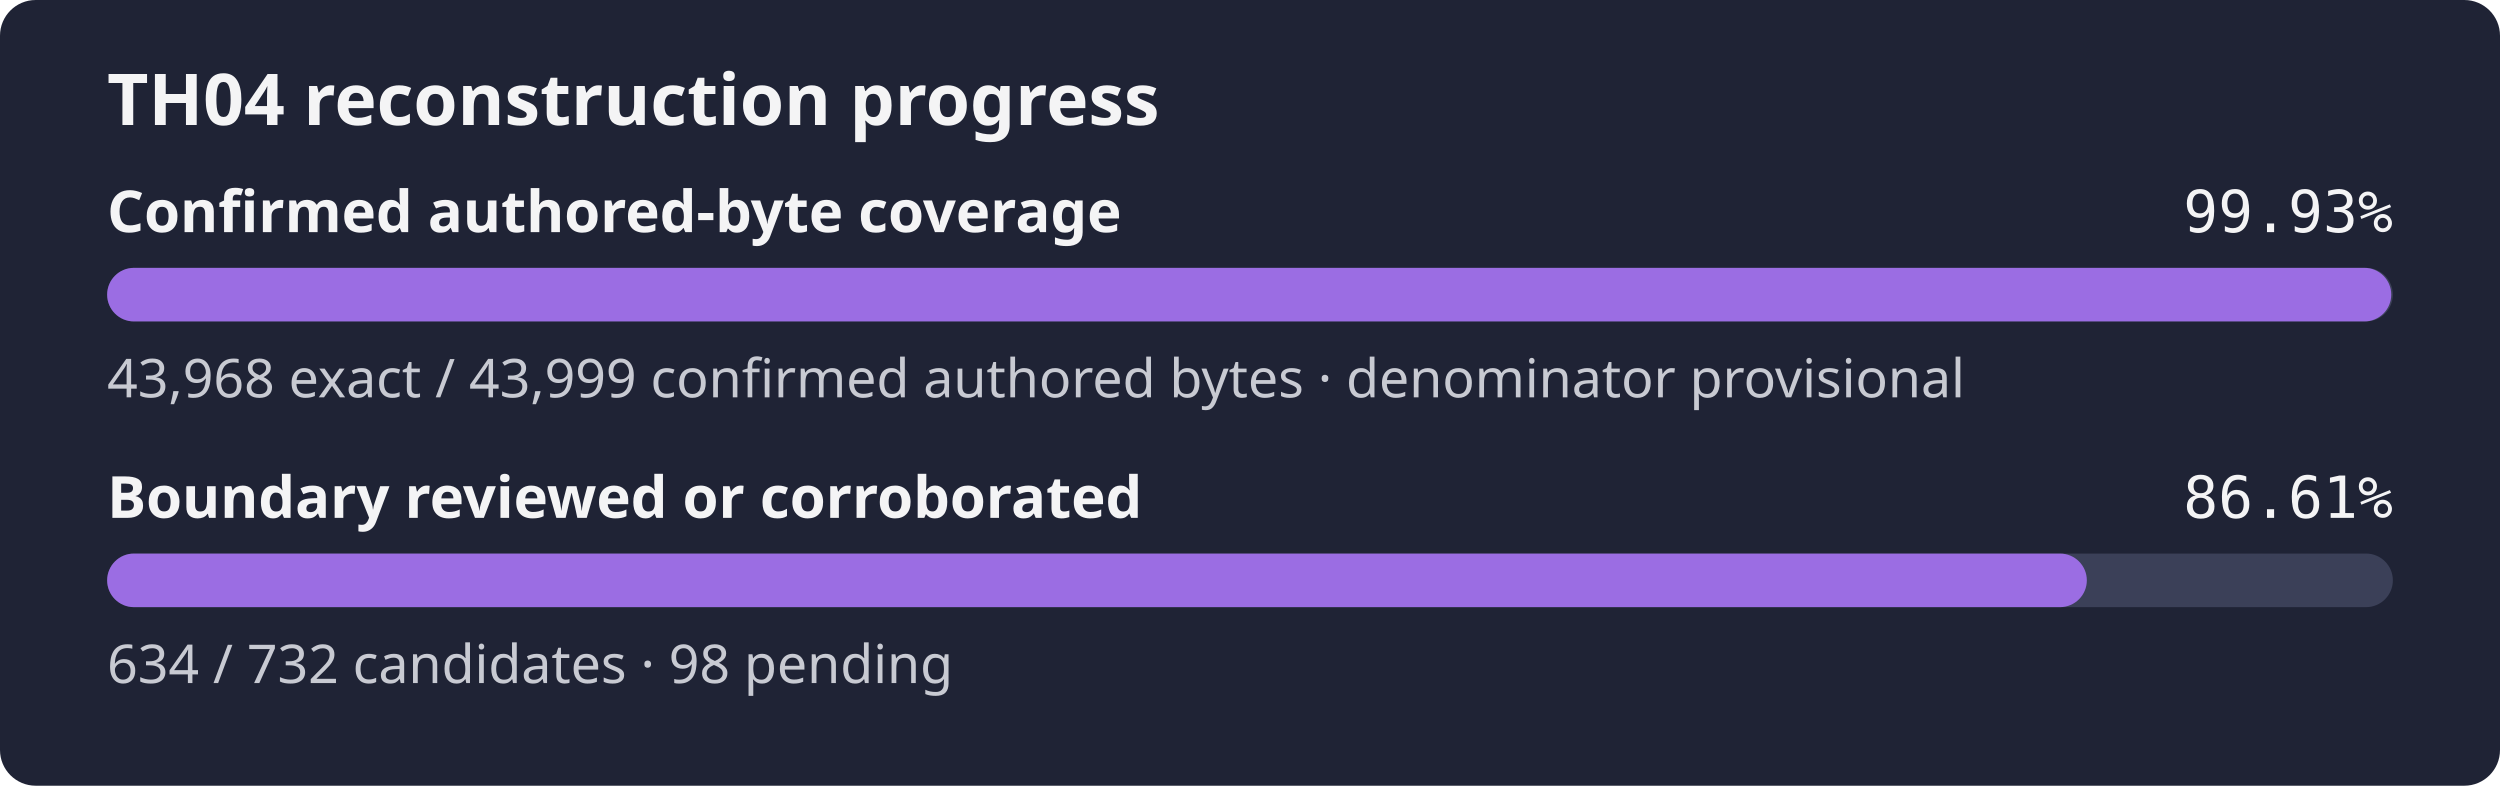
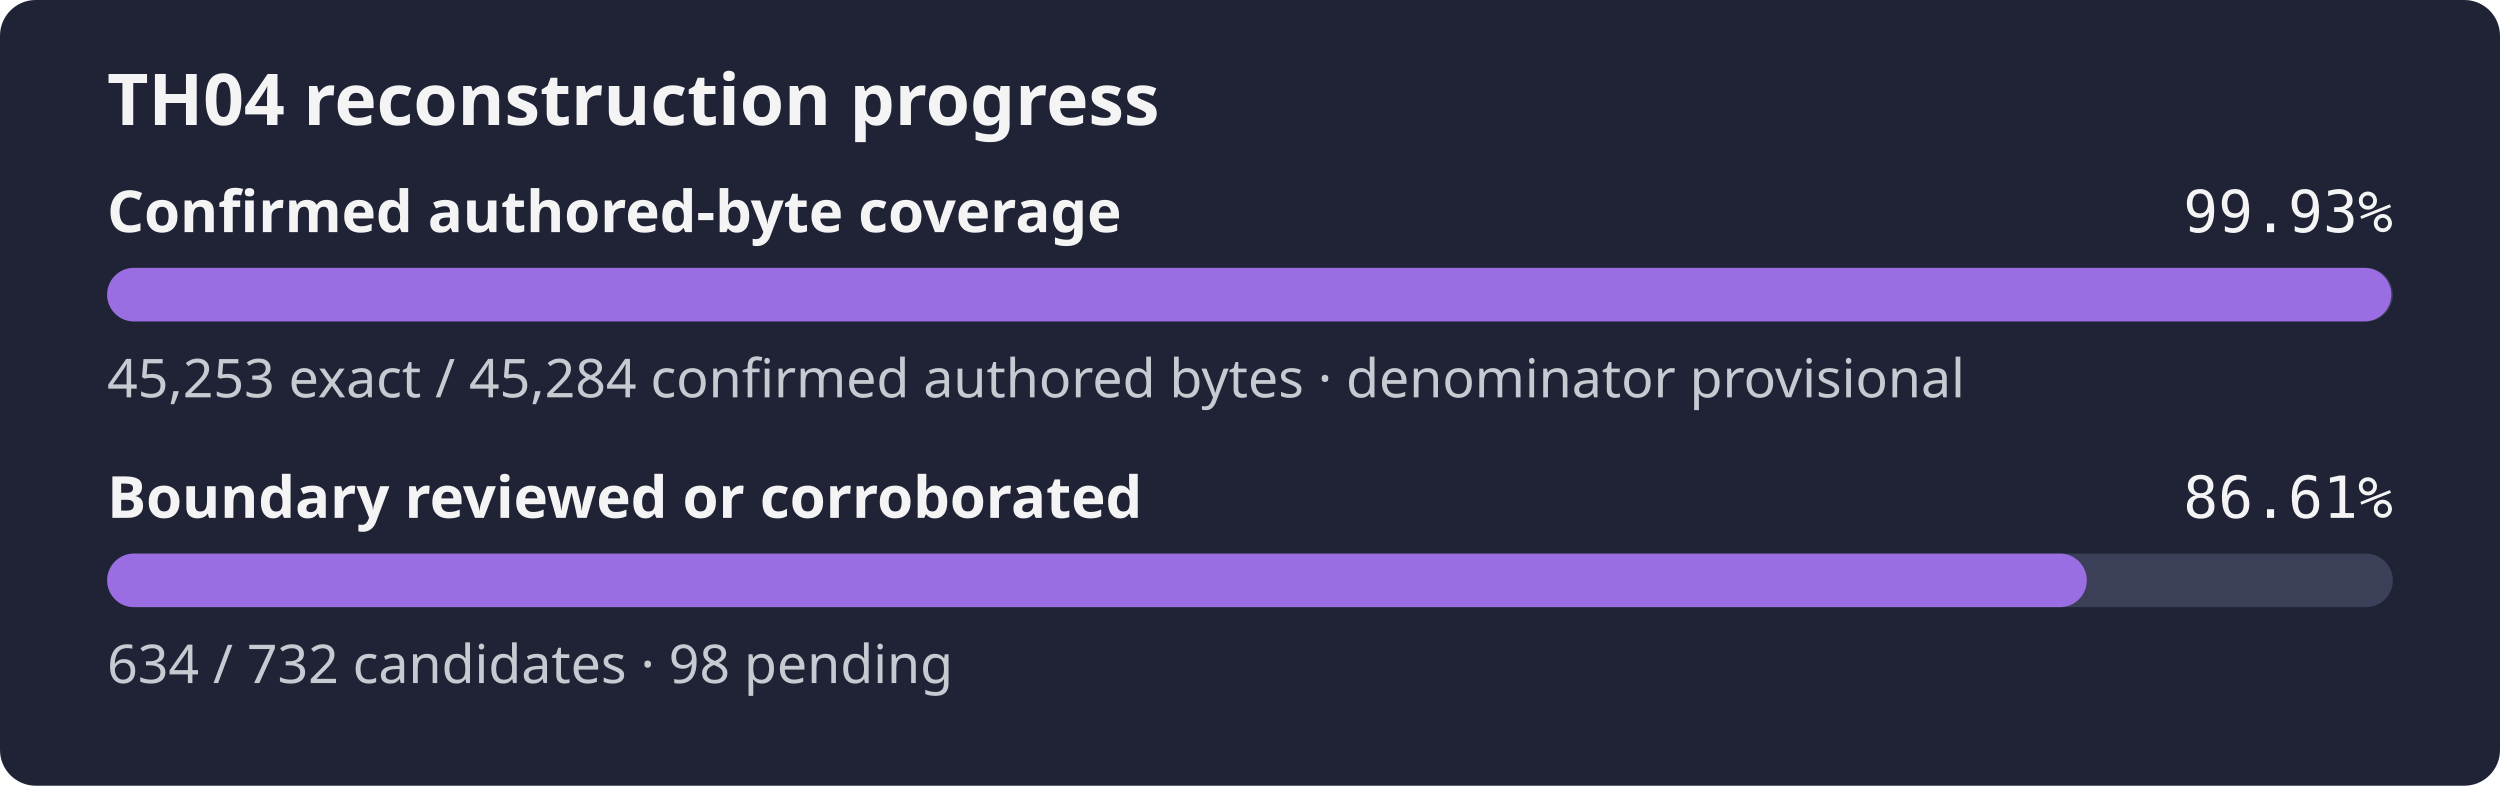
<svg xmlns="http://www.w3.org/2000/svg" width="560" height="176" role="img" aria-label="TH04 reconstruction progress: 99.93% of the confirmed authored-byte set is exact, boundary reviewed or corroborated 86.61%">
  <rect width="560" height="176" rx="8" fill="#1f2335" />
  <text x="24" y="28" fill="#f4f4f5" font-family="sans-serif" font-size="16" font-weight="600">TH04 reconstruction progress</text>
  <text x="24" y="52" fill="#f4f4f5" font-family="sans-serif" font-size="13" font-weight="600">Confirmed authored-byte coverage</text>
  <text x="536" y="52" fill="#f4f4f5" text-anchor="end" font-family="monospace" font-size="13">99.93%</text>
  <rect x="24" y="60" width="512" height="12" rx="6" fill="#3b4058" />
-   <rect x="24" y="60" width="511.64" height="12" rx="6" fill="#9b6de3" />
-   <text x="24" y="89" fill="#c8cad2" font-family="sans-serif" font-size="12">43,968 exact / 43,999 confirmed authored bytes · denominator provisional</text>
+   <rect x="24" y="60" width="511.65" height="12" rx="6" fill="#9b6de3" />
+   <text x="24" y="89" fill="#c8cad2" font-family="sans-serif" font-size="12">45,253 exact / 45,284 confirmed authored bytes · denominator provisional</text>
  <text x="24" y="116" fill="#f4f4f5" font-family="sans-serif" font-size="13" font-weight="600">Boundary reviewed or corroborated</text>
  <text x="536" y="116" fill="#f4f4f5" text-anchor="end" font-family="monospace" font-size="13">86.61%</text>
  <rect x="24" y="124" width="512" height="12" rx="6" fill="#3b4058" />
  <rect x="24" y="124" width="443.45" height="12" rx="6" fill="#9b6de3" />
  <text x="24" y="153" fill="#c8cad2" font-family="sans-serif" font-size="12">634 / 732 candidates · 98 pending</text>
</svg>
